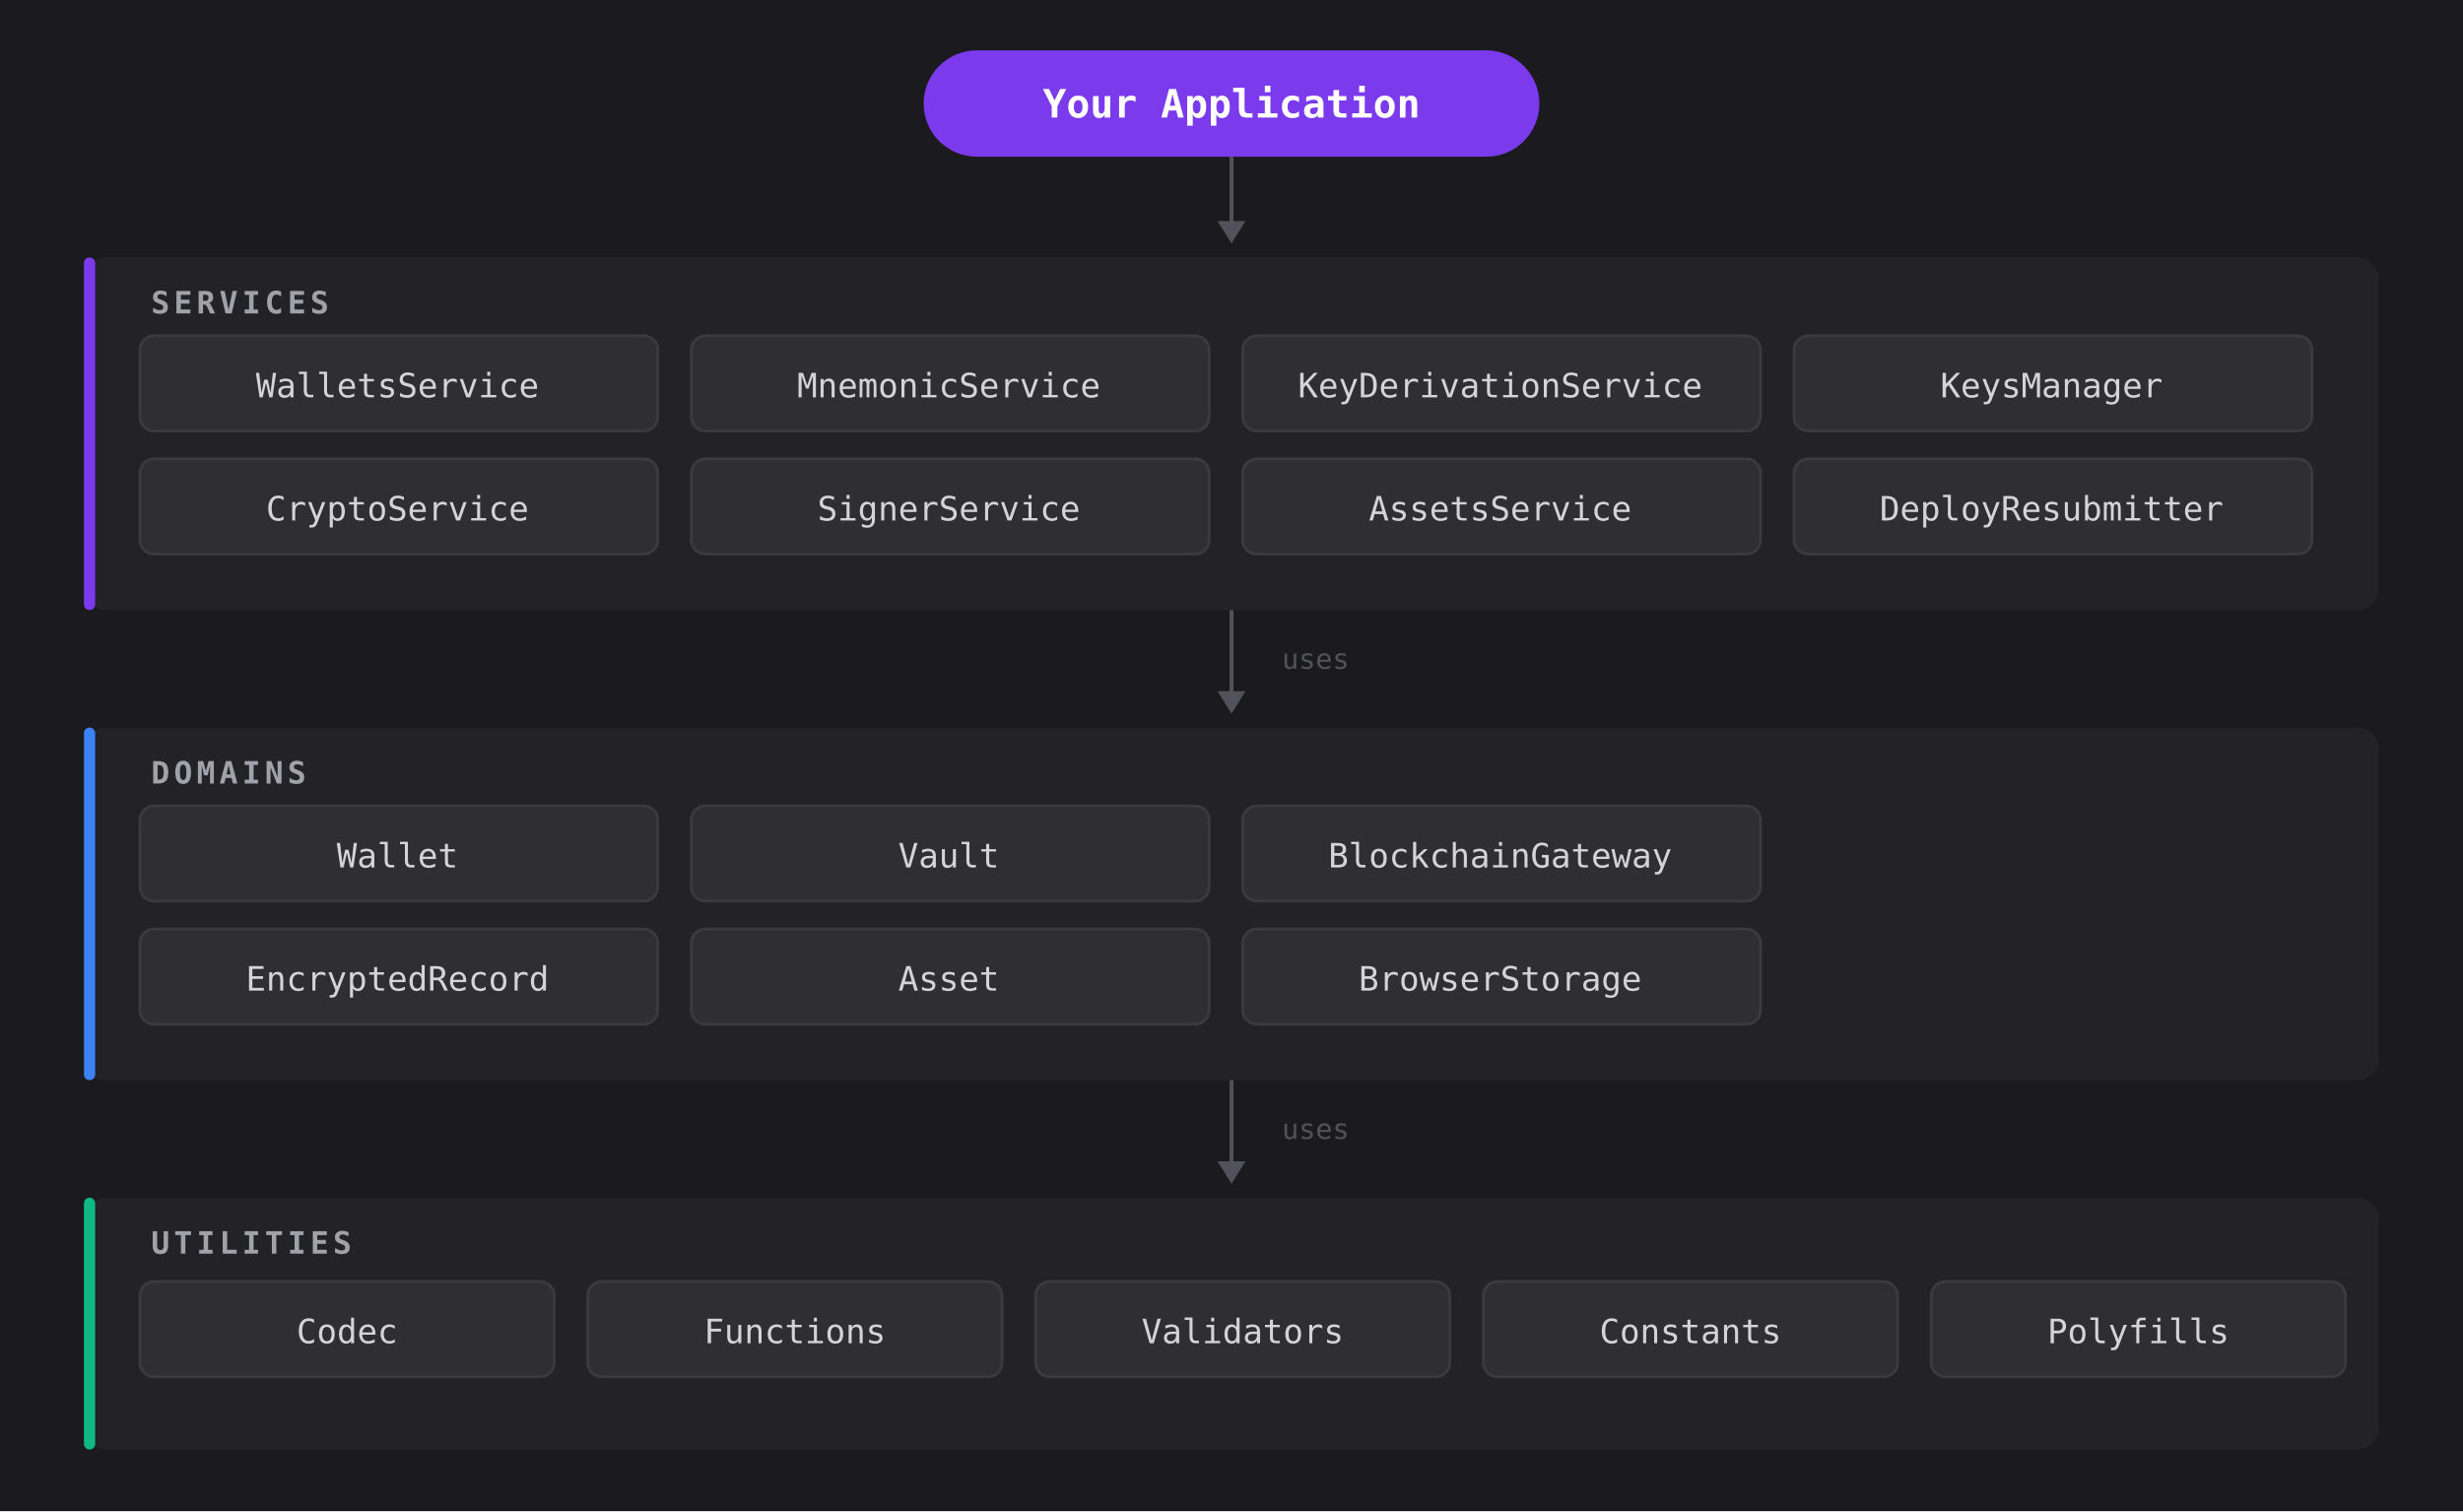
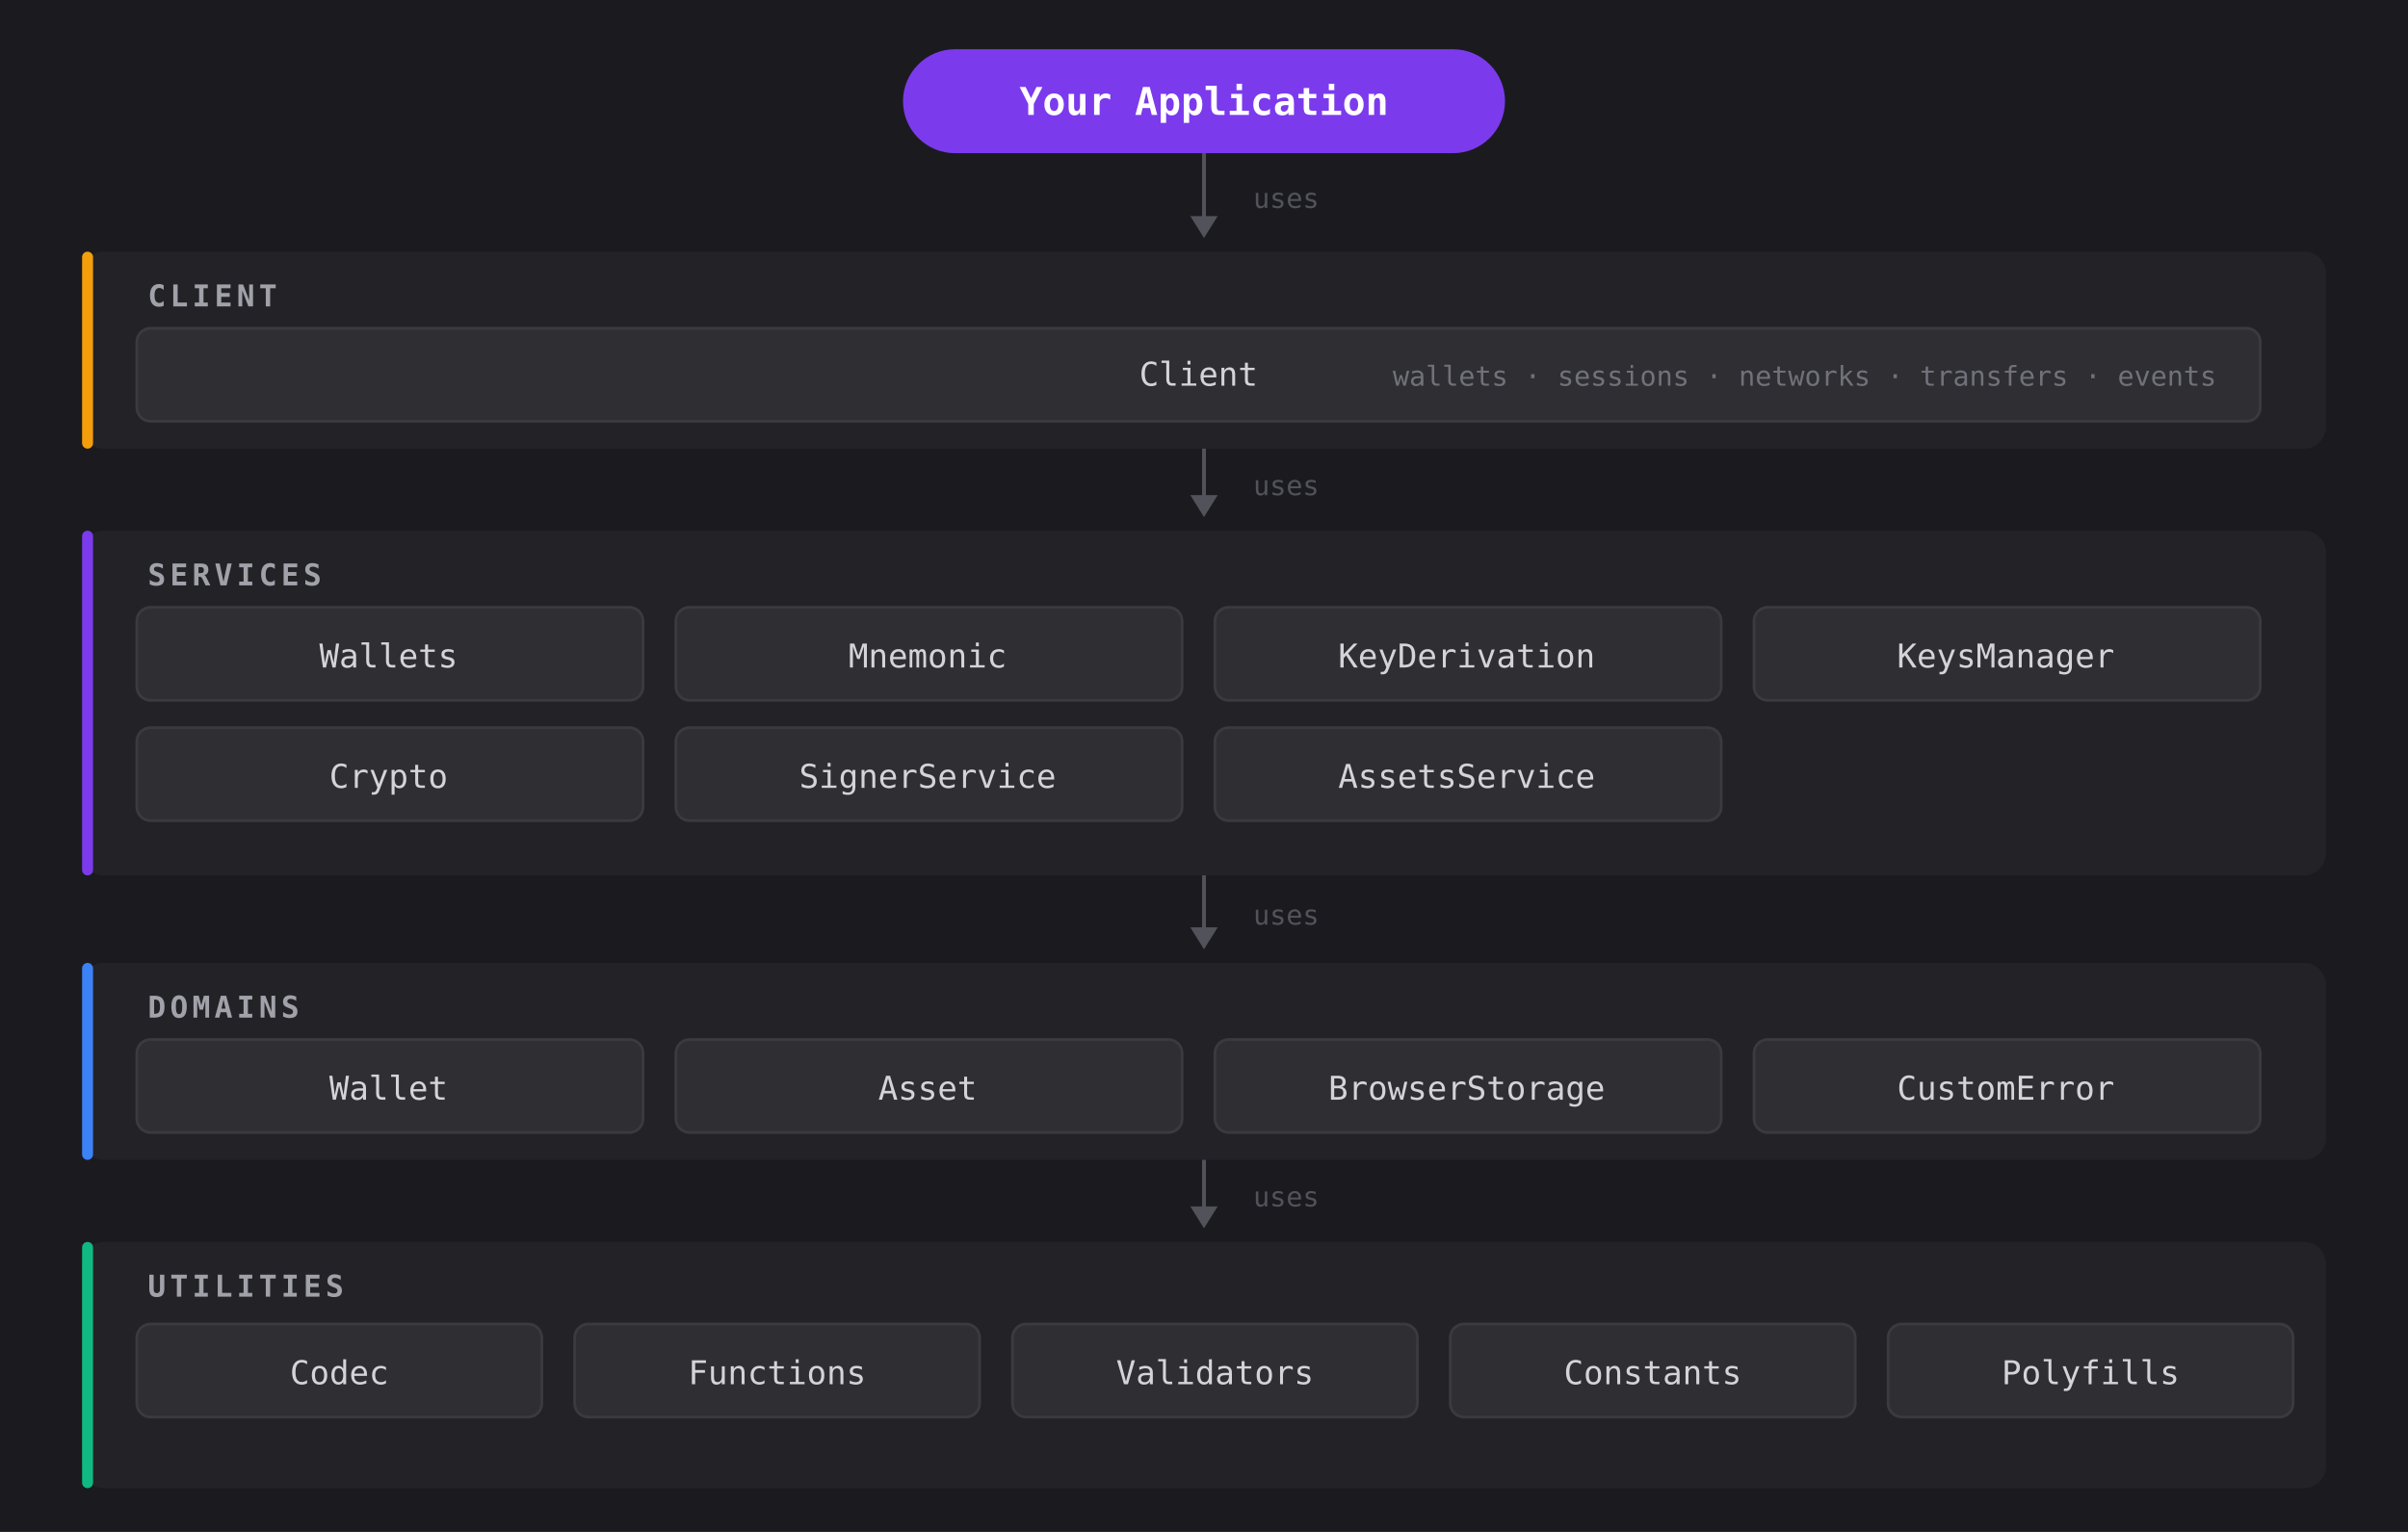
- <svg xmlns="http://www.w3.org/2000/svg" viewBox="0 0 880 540" font-family="'Roboto Mono', 'Consolas', monospace">
+ <svg xmlns="http://www.w3.org/2000/svg" viewBox="0 0 880 560" font-family="'Roboto Mono', 'Consolas', monospace">
  <defs>
    <style>
      .bg { fill: #1b1b1f; }
      .app-pill { fill: #7c3aed; }
      .app-label { fill: #fff; font-size: 14px; font-weight: 700; }
      .layer-bg { fill: #232327; }
      .layer-border-s { fill: #7c3aed; }
      .layer-border-d { fill: #3b82f6; }
      .layer-border-u { fill: #10b981; }
+       .layer-border-c { fill: #f59e0b; }
      .layer-title { fill: #a1a1aa; font-size: 11px; font-weight: 700; letter-spacing: 1.5px; }
      .mod { fill: #2e2e33; stroke: #3a3a3f; stroke-width: 1; }
      .mod-label { fill: #d4d4d8; font-size: 12px; }
      .arrow { stroke: #52525b; stroke-width: 1.4; fill: none; }
      .arrow-head { fill: #52525b; }
      .uses { fill: #52525b; font-size: 10px; }
+       .mod-note { fill: #71717a; font-size: 10px; }

      @media (prefers-color-scheme: light) {
        .bg { fill: #ffffff; }
        .layer-bg { fill: #f4f4f5; }
        .mod { fill: #ffffff; stroke: #e4e4e7; }
        .mod-label { fill: #27272a; }
        .layer-title { fill: #71717a; }
        .arrow { stroke: #d4d4d8; }
        .arrow-head { fill: #d4d4d8; }
        .uses { fill: #a1a1aa; }
+         .mod-note { fill: #71717a; }
      }
    </style>
  </defs>
-   <rect width="880" height="540" class="bg" />
+   <rect width="880" height="560" class="bg" />
  <rect x="330" y="18" width="220" height="38" rx="19" class="app-pill" />
  <text x="440" y="42" text-anchor="middle" class="app-label">Your Application</text>
  <line x1="440" y1="56" x2="440" y2="82" class="arrow" />
  <polygon points="435,79 440,87 445,79" class="arrow-head" />
-   <rect x="30" y="92" width="820" height="126" rx="8" class="layer-bg" />
-   <rect x="30" y="92" width="4" height="126" rx="2" class="layer-border-s" />
-   <text x="54" y="112" class="layer-title">SERVICES</text>
-   <rect x="50" y="120" width="185" height="34" rx="5" class="mod" />
-   <text x="142" y="142" text-anchor="middle" class="mod-label">WalletsService</text>
-   <rect x="247" y="120" width="185" height="34" rx="5" class="mod" />
-   <text x="339" y="142" text-anchor="middle" class="mod-label">MnemonicService</text>
-   <rect x="444" y="120" width="185" height="34" rx="5" class="mod" />
-   <text x="536" y="142" text-anchor="middle" class="mod-label">KeyDerivationService</text>
-   <rect x="641" y="120" width="185" height="34" rx="5" class="mod" />
-   <text x="733" y="142" text-anchor="middle" class="mod-label">KeysManager</text>
-   <rect x="50" y="164" width="185" height="34" rx="5" class="mod" />
-   <text x="142" y="186" text-anchor="middle" class="mod-label">CryptoService</text>
-   <rect x="247" y="164" width="185" height="34" rx="5" class="mod" />
-   <text x="339" y="186" text-anchor="middle" class="mod-label">SignerService</text>
-   <rect x="444" y="164" width="185" height="34" rx="5" class="mod" />
-   <text x="536" y="186" text-anchor="middle" class="mod-label">AssetsService</text>
-   <rect x="641" y="164" width="185" height="34" rx="5" class="mod" />
-   <text x="733" y="186" text-anchor="middle" class="mod-label">DeployResubmitter</text>
-   <line x1="440" y1="218" x2="440" y2="250" class="arrow" />
-   <polygon points="435,247 440,255 445,247" class="arrow-head" />
-   <text x="458" y="239" class="uses">uses</text>
-   <rect x="30" y="260" width="820" height="126" rx="8" class="layer-bg" />
-   <rect x="30" y="260" width="4" height="126" rx="2" class="layer-border-d" />
-   <text x="54" y="280" class="layer-title">DOMAINS</text>
-   <rect x="50" y="288" width="185" height="34" rx="5" class="mod" />
-   <text x="142" y="310" text-anchor="middle" class="mod-label">Wallet</text>
-   <rect x="247" y="288" width="185" height="34" rx="5" class="mod" />
-   <text x="339" y="310" text-anchor="middle" class="mod-label">Vault</text>
-   <rect x="444" y="288" width="185" height="34" rx="5" class="mod" />
-   <text x="536" y="310" text-anchor="middle" class="mod-label">BlockchainGateway</text>
-   <rect x="50" y="332" width="185" height="34" rx="5" class="mod" />
-   <text x="142" y="354" text-anchor="middle" class="mod-label">EncryptedRecord</text>
-   <rect x="247" y="332" width="185" height="34" rx="5" class="mod" />
-   <text x="339" y="354" text-anchor="middle" class="mod-label">Asset</text>
-   <rect x="444" y="332" width="185" height="34" rx="5" class="mod" />
-   <text x="536" y="354" text-anchor="middle" class="mod-label">BrowserStorage</text>
-   <line x1="440" y1="386" x2="440" y2="418" class="arrow" />
-   <polygon points="435,415 440,423 445,415" class="arrow-head" />
-   <text x="458" y="407" class="uses">uses</text>
-   <rect x="30" y="428" width="820" height="90" rx="8" class="layer-bg" />
-   <rect x="30" y="428" width="4" height="90" rx="2" class="layer-border-u" />
-   <text x="54" y="448" class="layer-title">UTILITIES</text>
-   <rect x="50" y="458" width="148" height="34" rx="5" class="mod" />
-   <text x="124" y="480" text-anchor="middle" class="mod-label">Codec</text>
-   <rect x="210" y="458" width="148" height="34" rx="5" class="mod" />
-   <text x="284" y="480" text-anchor="middle" class="mod-label">Functions</text>
-   <rect x="370" y="458" width="148" height="34" rx="5" class="mod" />
-   <text x="444" y="480" text-anchor="middle" class="mod-label">Validators</text>
-   <rect x="530" y="458" width="148" height="34" rx="5" class="mod" />
-   <text x="604" y="480" text-anchor="middle" class="mod-label">Constants</text>
-   <rect x="690" y="458" width="148" height="34" rx="5" class="mod" />
-   <text x="764" y="480" text-anchor="middle" class="mod-label">Polyfills</text>
+   <text x="458" y="76" class="uses">uses</text>
+   <rect x="30" y="92" width="820" height="72" rx="8" class="layer-bg" />
+   <rect x="30" y="92" width="4" height="72" rx="2" class="layer-border-c" />
+   <text x="54" y="112" class="layer-title">CLIENT</text>
+   <rect x="50" y="120" width="776" height="34" rx="5" class="mod" />
+   <text x="438" y="141" text-anchor="middle" class="mod-label">Client</text>
+   <text x="810" y="141" text-anchor="end" class="mod-note">wallets · sessions · networks · transfers · events</text>
+   <line x1="440" y1="164" x2="440" y2="184" class="arrow" />
+   <polygon points="435,181 440,189 445,181" class="arrow-head" />
+   <text x="458" y="181" class="uses">uses</text>
+   <rect x="30" y="194" width="820" height="126" rx="8" class="layer-bg" />
+   <rect x="30" y="194" width="4" height="126" rx="2" class="layer-border-s" />
+   <text x="54" y="214" class="layer-title">SERVICES</text>
+   <rect x="50" y="222" width="185" height="34" rx="5" class="mod" />
+   <text x="142" y="244" text-anchor="middle" class="mod-label">Wallets</text>
+   <rect x="247" y="222" width="185" height="34" rx="5" class="mod" />
+   <text x="339" y="244" text-anchor="middle" class="mod-label">Mnemonic</text>
+   <rect x="444" y="222" width="185" height="34" rx="5" class="mod" />
+   <text x="536" y="244" text-anchor="middle" class="mod-label">KeyDerivation</text>
+   <rect x="641" y="222" width="185" height="34" rx="5" class="mod" />
+   <text x="733" y="244" text-anchor="middle" class="mod-label">KeysManager</text>
+   <rect x="50" y="266" width="185" height="34" rx="5" class="mod" />
+   <text x="142" y="288" text-anchor="middle" class="mod-label">Crypto</text>
+   <rect x="247" y="266" width="185" height="34" rx="5" class="mod" />
+   <text x="339" y="288" text-anchor="middle" class="mod-label">SignerService</text>
+   <rect x="444" y="266" width="185" height="34" rx="5" class="mod" />
+   <text x="536" y="288" text-anchor="middle" class="mod-label">AssetsService</text>
+   <line x1="440" y1="320" x2="440" y2="342" class="arrow" />
+   <polygon points="435,339 440,347 445,339" class="arrow-head" />
+   <text x="458" y="338" class="uses">uses</text>
+   <rect x="30" y="352" width="820" height="72" rx="8" class="layer-bg" />
+   <rect x="30" y="352" width="4" height="72" rx="2" class="layer-border-d" />
+   <text x="54" y="372" class="layer-title">DOMAINS</text>
+   <rect x="50" y="380" width="185" height="34" rx="5" class="mod" />
+   <text x="142" y="402" text-anchor="middle" class="mod-label">Wallet</text>
+   <rect x="247" y="380" width="185" height="34" rx="5" class="mod" />
+   <text x="339" y="402" text-anchor="middle" class="mod-label">Asset</text>
+   <rect x="444" y="380" width="185" height="34" rx="5" class="mod" />
+   <text x="536" y="402" text-anchor="middle" class="mod-label">BrowserStorage</text>
+   <rect x="641" y="380" width="185" height="34" rx="5" class="mod" />
+   <text x="733" y="402" text-anchor="middle" class="mod-label">CustomError</text>
+   <line x1="440" y1="424" x2="440" y2="444" class="arrow" />
+   <polygon points="435,441 440,449 445,441" class="arrow-head" />
+   <text x="458" y="441" class="uses">uses</text>
+   <rect x="30" y="454" width="820" height="90" rx="8" class="layer-bg" />
+   <rect x="30" y="454" width="4" height="90" rx="2" class="layer-border-u" />
+   <text x="54" y="474" class="layer-title">UTILITIES</text>
+   <rect x="50" y="484" width="148" height="34" rx="5" class="mod" />
+   <text x="124" y="506" text-anchor="middle" class="mod-label">Codec</text>
+   <rect x="210" y="484" width="148" height="34" rx="5" class="mod" />
+   <text x="284" y="506" text-anchor="middle" class="mod-label">Functions</text>
+   <rect x="370" y="484" width="148" height="34" rx="5" class="mod" />
+   <text x="444" y="506" text-anchor="middle" class="mod-label">Validators</text>
+   <rect x="530" y="484" width="148" height="34" rx="5" class="mod" />
+   <text x="604" y="506" text-anchor="middle" class="mod-label">Constants</text>
+   <rect x="690" y="484" width="148" height="34" rx="5" class="mod" />
+   <text x="764" y="506" text-anchor="middle" class="mod-label">Polyfills</text>
</svg>
